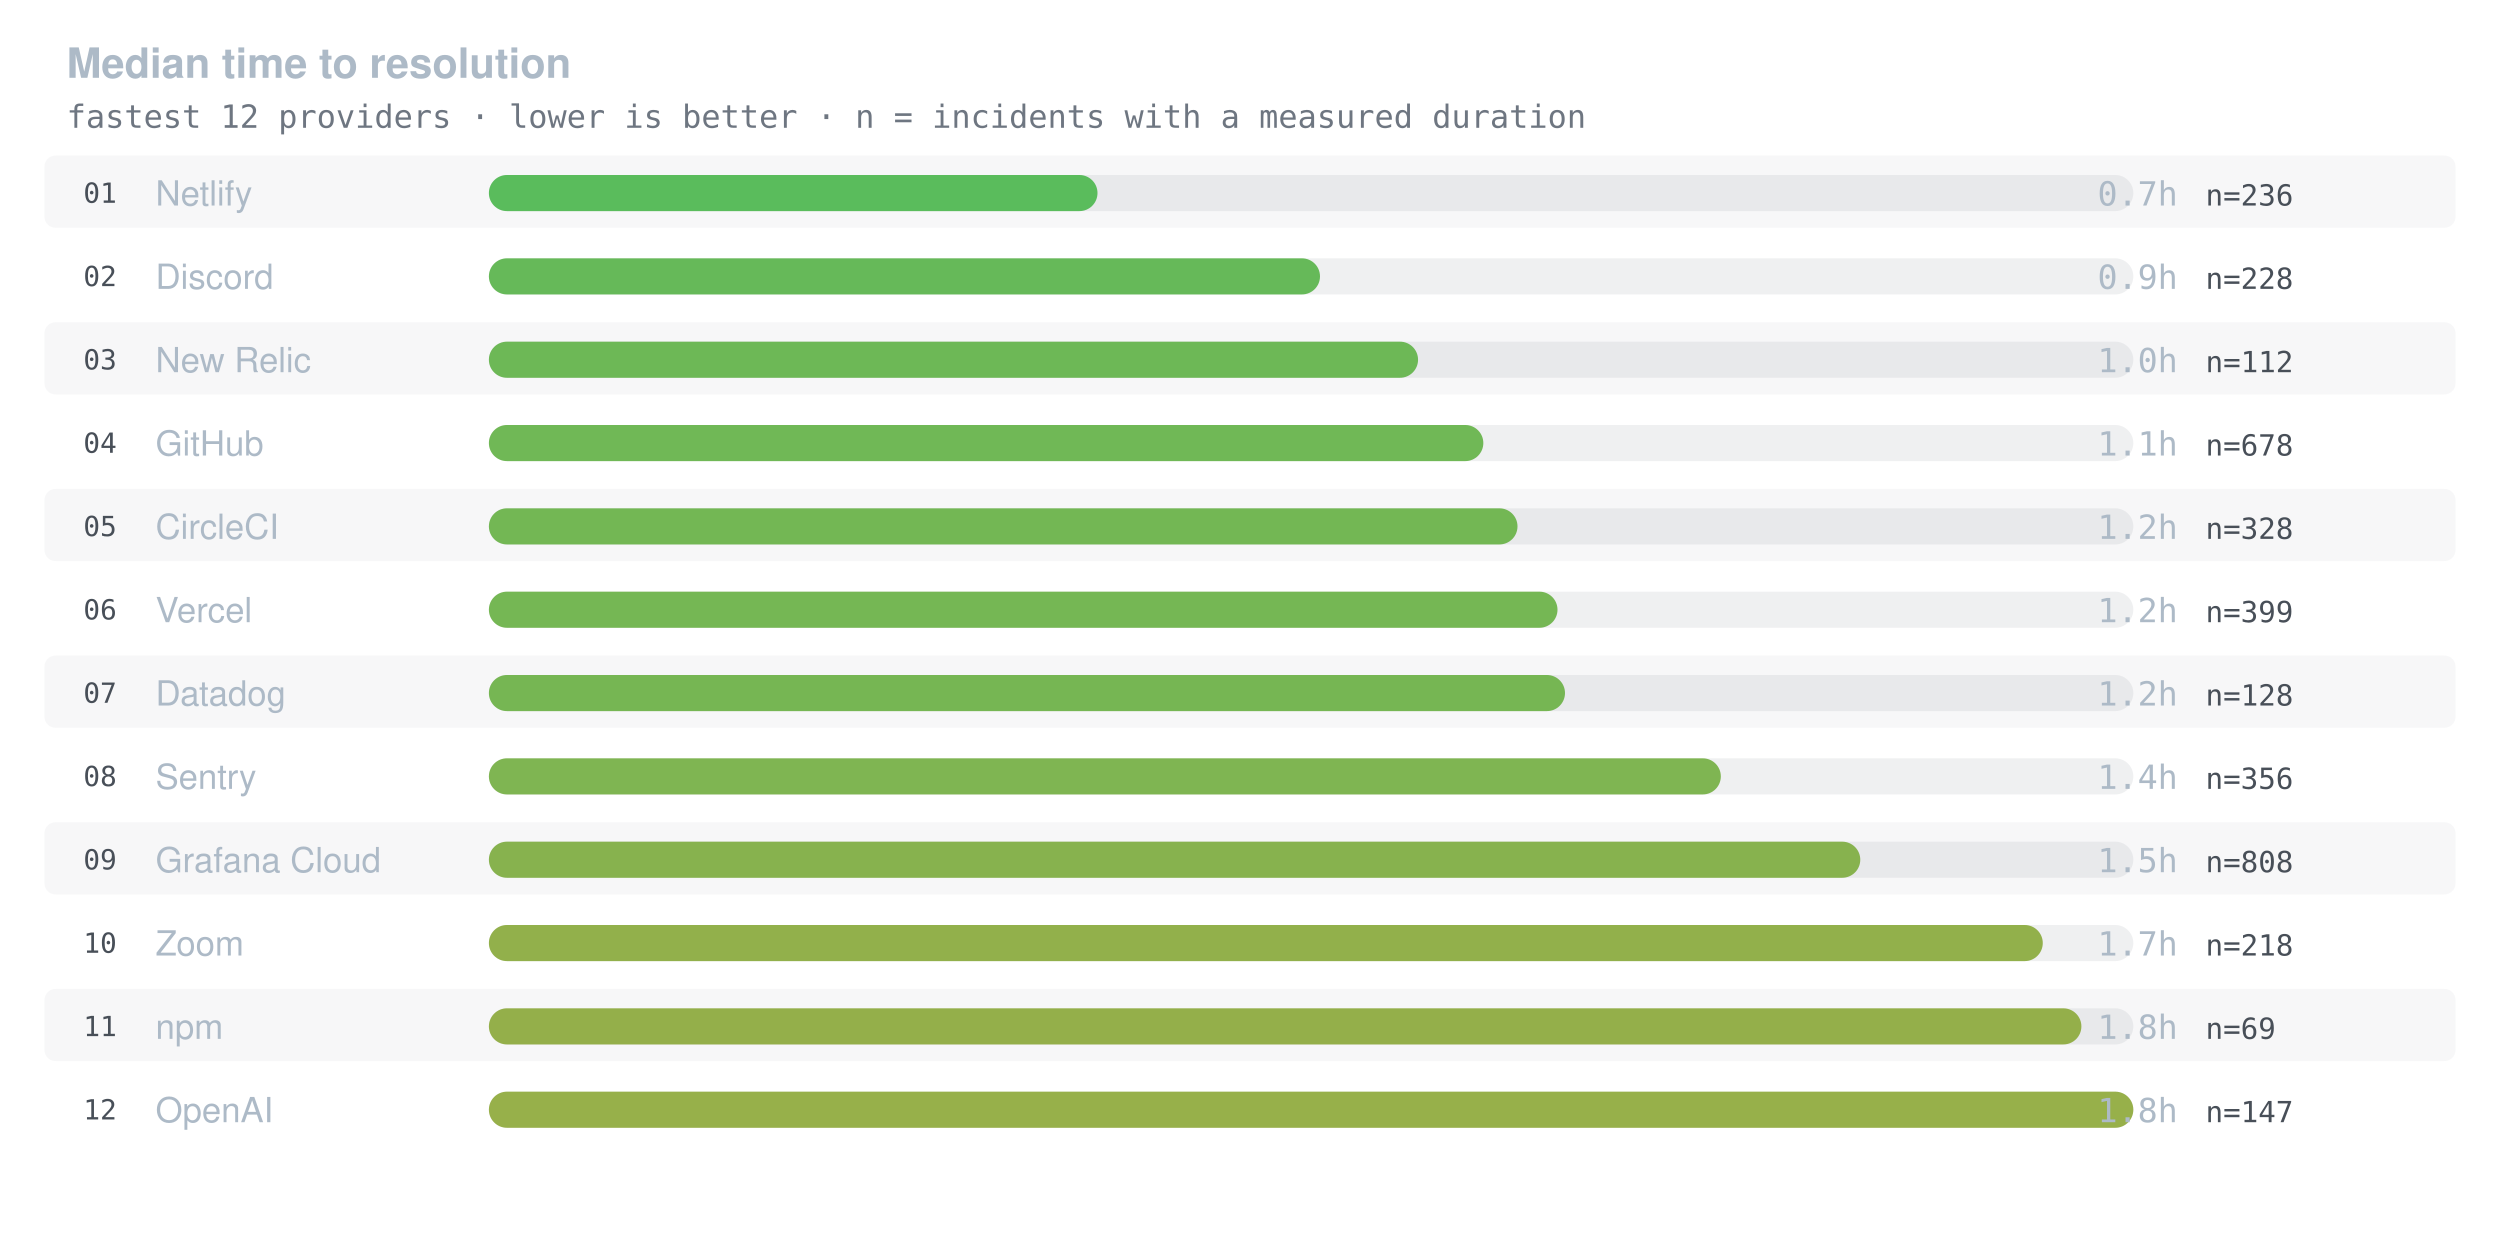
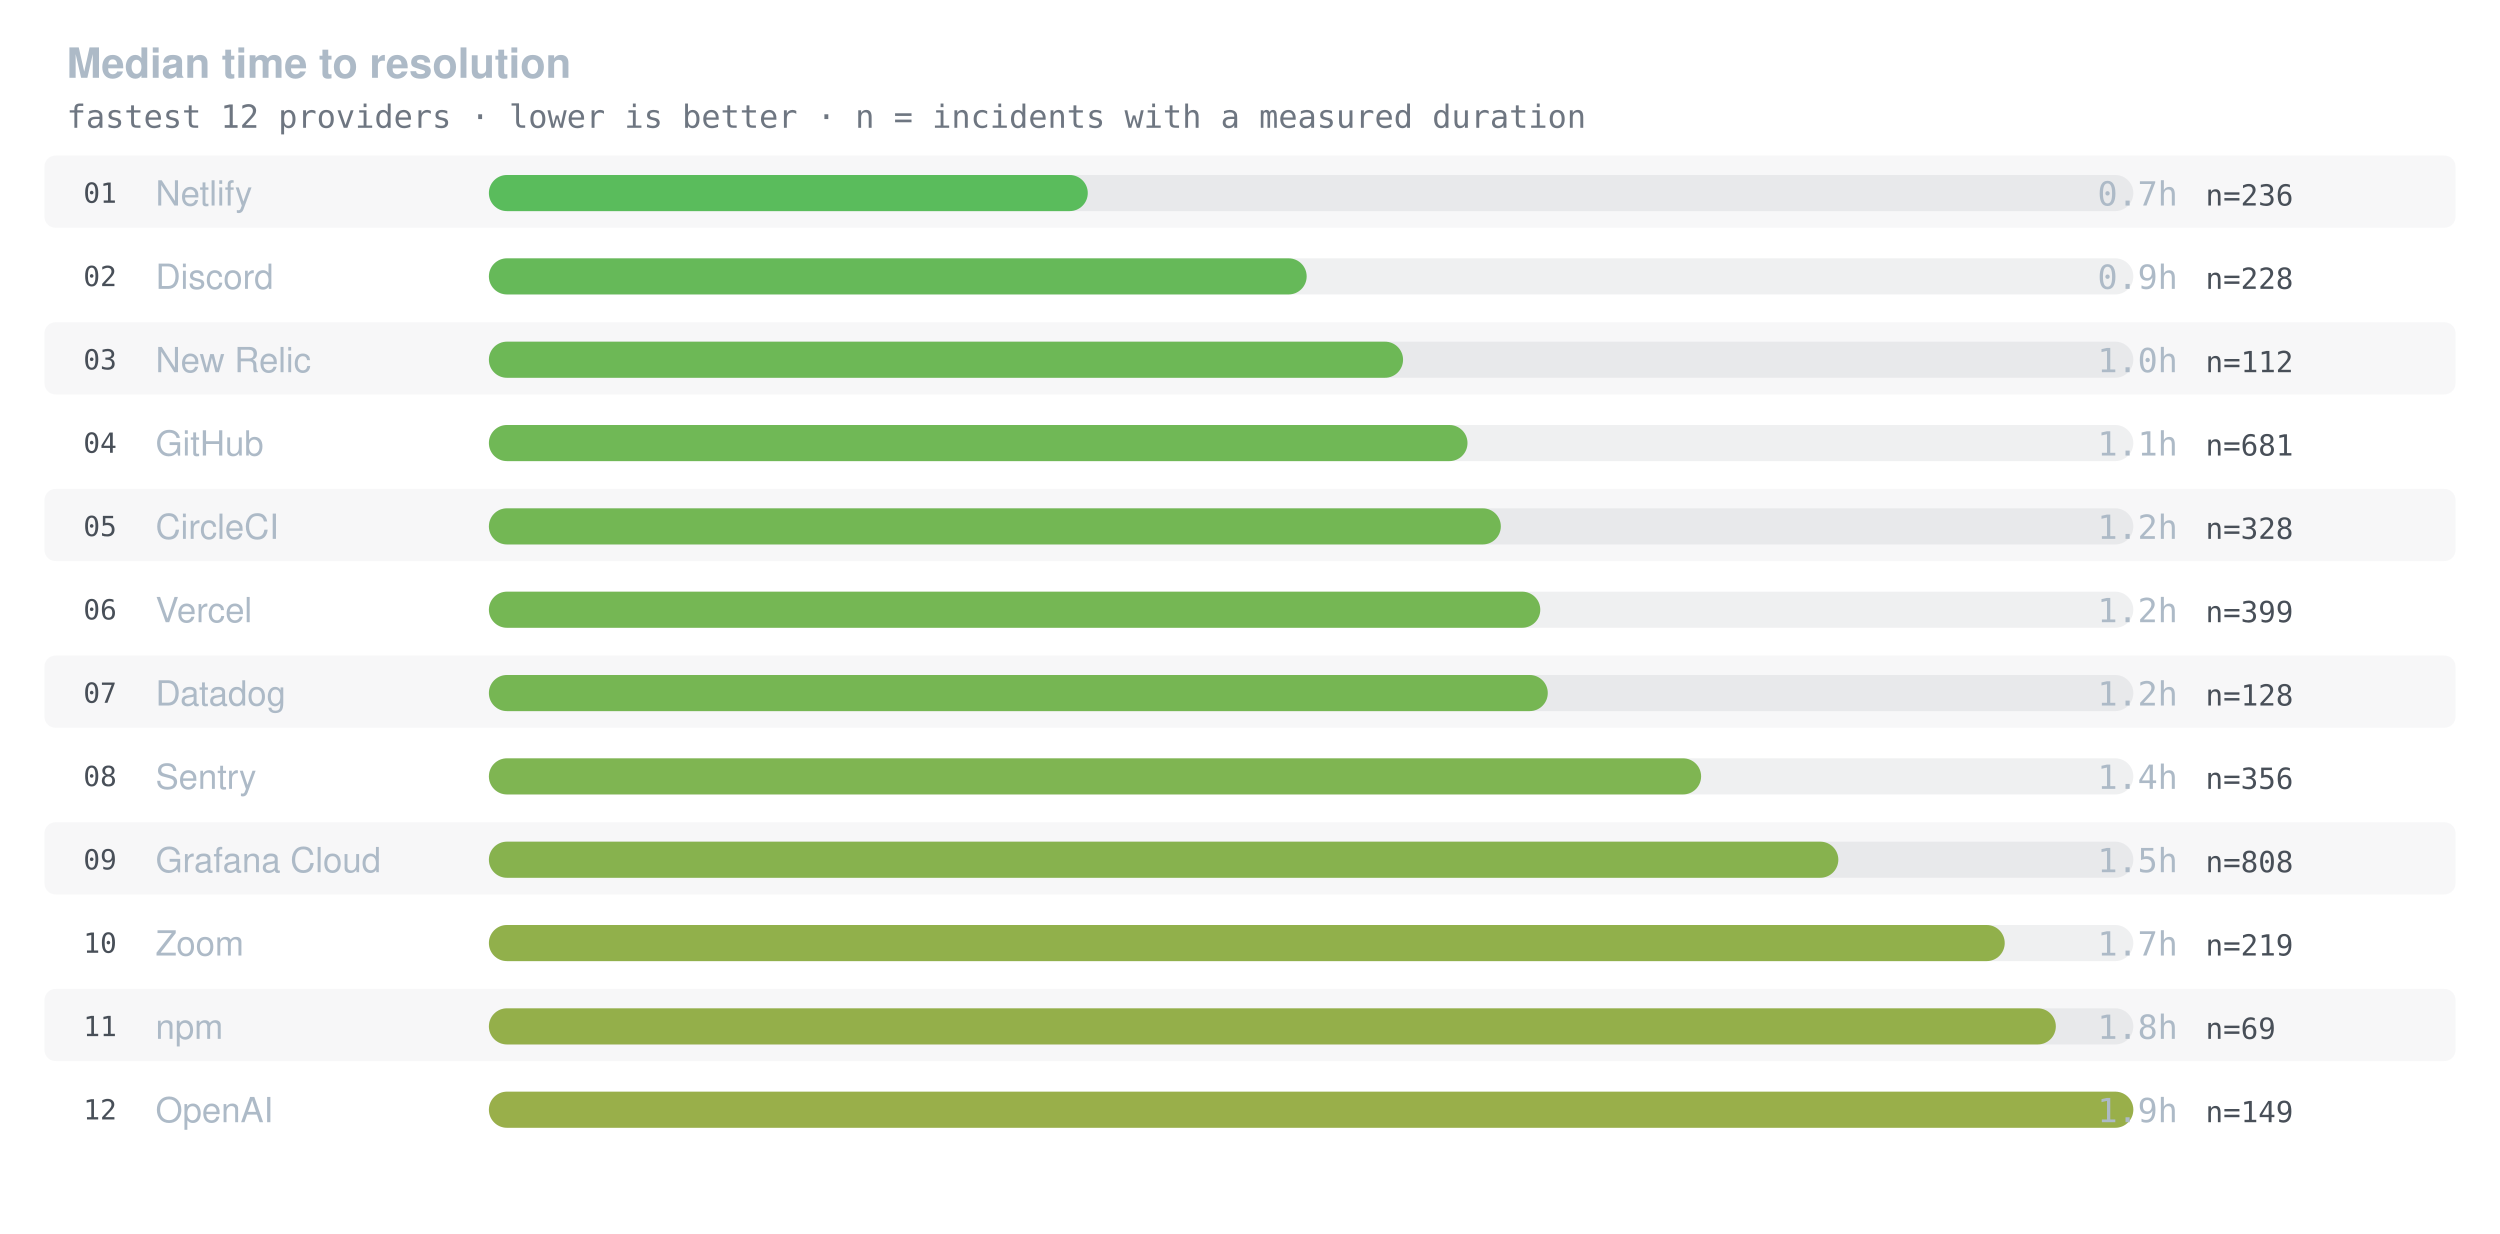
<svg xmlns="http://www.w3.org/2000/svg" viewBox="0 0 900 444" width="900" height="444" role="img">
  <text x="24" y="28" fill="#adbac7" font-size="15" font-family="-apple-system,BlinkMacSystemFont,Segoe UI,Helvetica,Arial,sans-serif" font-weight="600">Median time to resolution</text>
  <text x="24" y="46" fill="#6e7681" font-size="11.5" font-family="ui-monospace,SFMono-Regular,Menlo,Consolas,monospace">fastest 12 providers · lower is better · n = incidents with a measured duration</text>
  <rect x="16" y="56" width="868" height="26" rx="4" fill="#6e7681" opacity="0.055" />
  <text x="30" y="73" fill="#484f58" font-size="10" font-family="ui-monospace,SFMono-Regular,Menlo,Consolas,monospace">01</text>
  <text x="56" y="74" fill="#adbac7" font-size="12.5" font-family="-apple-system,BlinkMacSystemFont,Segoe UI,Helvetica,Arial,sans-serif">Netlify</text>
  <rect x="176" y="63" width="592" height="13" rx="6.5" fill="#6e7681" opacity="0.11" />
-   <rect x="176" y="63" width="219.1" height="13" rx="6.5" fill="#4ab74d" opacity="0.9" />
+   <rect x="176" y="63" width="215.6" height="13" rx="6.5" fill="#4ab74d" opacity="0.9" />
  <text x="784" y="74" fill="#adbac7" font-size="12" font-family="ui-monospace,SFMono-Regular,Menlo,Consolas,monospace" text-anchor="end">0.7h</text>
  <text x="794" y="74" fill="#484f58" font-size="10.5" font-family="ui-monospace,SFMono-Regular,Menlo,Consolas,monospace">n=236</text>
  <text x="30" y="103" fill="#484f58" font-size="10" font-family="ui-monospace,SFMono-Regular,Menlo,Consolas,monospace">02</text>
  <text x="56" y="104" fill="#adbac7" font-size="12.5" font-family="-apple-system,BlinkMacSystemFont,Segoe UI,Helvetica,Arial,sans-serif">Discord</text>
  <rect x="176" y="93" width="592" height="13" rx="6.5" fill="#6e7681" opacity="0.11" />
-   <rect x="176" y="93" width="299.2" height="13" rx="6.5" fill="#58b348" opacity="0.9" />
+   <rect x="176" y="93" width="294.4" height="13" rx="6.5" fill="#58b348" opacity="0.9" />
  <text x="784" y="104" fill="#adbac7" font-size="12" font-family="ui-monospace,SFMono-Regular,Menlo,Consolas,monospace" text-anchor="end">0.9h</text>
  <text x="794" y="104" fill="#484f58" font-size="10.5" font-family="ui-monospace,SFMono-Regular,Menlo,Consolas,monospace">n=228</text>
  <rect x="16" y="116" width="868" height="26" rx="4" fill="#6e7681" opacity="0.055" />
  <text x="30" y="133" fill="#484f58" font-size="10" font-family="ui-monospace,SFMono-Regular,Menlo,Consolas,monospace">03</text>
  <text x="56" y="134" fill="#adbac7" font-size="12.5" font-family="-apple-system,BlinkMacSystemFont,Segoe UI,Helvetica,Arial,sans-serif">New Relic</text>
  <rect x="176" y="123" width="592" height="13" rx="6.5" fill="#6e7681" opacity="0.11" />
-   <rect x="176" y="123" width="334.5" height="13" rx="6.5" fill="#5fb246" opacity="0.9" />
+   <rect x="176" y="123" width="329.1" height="13" rx="6.5" fill="#5fb246" opacity="0.9" />
  <text x="784" y="134" fill="#adbac7" font-size="12" font-family="ui-monospace,SFMono-Regular,Menlo,Consolas,monospace" text-anchor="end">1.0h</text>
  <text x="794" y="134" fill="#484f58" font-size="10.5" font-family="ui-monospace,SFMono-Regular,Menlo,Consolas,monospace">n=112</text>
  <text x="30" y="163" fill="#484f58" font-size="10" font-family="ui-monospace,SFMono-Regular,Menlo,Consolas,monospace">04</text>
  <text x="56" y="164" fill="#adbac7" font-size="12.5" font-family="-apple-system,BlinkMacSystemFont,Segoe UI,Helvetica,Arial,sans-serif">GitHub</text>
  <rect x="176" y="153" width="592" height="13" rx="6.5" fill="#6e7681" opacity="0.11" />
-   <rect x="176" y="153" width="358.0" height="13" rx="6.5" fill="#63b145" opacity="0.9" />
+   <rect x="176" y="153" width="352.3" height="13" rx="6.5" fill="#63b145" opacity="0.9" />
  <text x="784" y="164" fill="#adbac7" font-size="12" font-family="ui-monospace,SFMono-Regular,Menlo,Consolas,monospace" text-anchor="end">1.1h</text>
-   <text x="794" y="164" fill="#484f58" font-size="10.5" font-family="ui-monospace,SFMono-Regular,Menlo,Consolas,monospace">n=678</text>
+   <text x="794" y="164" fill="#484f58" font-size="10.5" font-family="ui-monospace,SFMono-Regular,Menlo,Consolas,monospace">n=681</text>
  <rect x="16" y="176" width="868" height="26" rx="4" fill="#6e7681" opacity="0.055" />
  <text x="30" y="193" fill="#484f58" font-size="10" font-family="ui-monospace,SFMono-Regular,Menlo,Consolas,monospace">05</text>
  <text x="56" y="194" fill="#adbac7" font-size="12.5" font-family="-apple-system,BlinkMacSystemFont,Segoe UI,Helvetica,Arial,sans-serif">CircleCI</text>
  <rect x="176" y="183" width="592" height="13" rx="6.5" fill="#6e7681" opacity="0.11" />
-   <rect x="176" y="183" width="370.3" height="13" rx="6.5" fill="#66b144" opacity="0.9" />
+   <rect x="176" y="183" width="364.3" height="13" rx="6.5" fill="#66b144" opacity="0.9" />
  <text x="784" y="194" fill="#adbac7" font-size="12" font-family="ui-monospace,SFMono-Regular,Menlo,Consolas,monospace" text-anchor="end">1.2h</text>
  <text x="794" y="194" fill="#484f58" font-size="10.5" font-family="ui-monospace,SFMono-Regular,Menlo,Consolas,monospace">n=328</text>
  <text x="30" y="223" fill="#484f58" font-size="10" font-family="ui-monospace,SFMono-Regular,Menlo,Consolas,monospace">06</text>
  <text x="56" y="224" fill="#adbac7" font-size="12.5" font-family="-apple-system,BlinkMacSystemFont,Segoe UI,Helvetica,Arial,sans-serif">Vercel</text>
  <rect x="176" y="213" width="592" height="13" rx="6.5" fill="#6e7681" opacity="0.11" />
-   <rect x="176" y="213" width="384.7" height="13" rx="6.5" fill="#68b043" opacity="0.9" />
+   <rect x="176" y="213" width="378.5" height="13" rx="6.5" fill="#68b043" opacity="0.9" />
  <text x="784" y="224" fill="#adbac7" font-size="12" font-family="ui-monospace,SFMono-Regular,Menlo,Consolas,monospace" text-anchor="end">1.2h</text>
  <text x="794" y="224" fill="#484f58" font-size="10.5" font-family="ui-monospace,SFMono-Regular,Menlo,Consolas,monospace">n=399</text>
  <rect x="16" y="236" width="868" height="26" rx="4" fill="#6e7681" opacity="0.055" />
  <text x="30" y="253" fill="#484f58" font-size="10" font-family="ui-monospace,SFMono-Regular,Menlo,Consolas,monospace">07</text>
  <text x="56" y="254" fill="#adbac7" font-size="12.5" font-family="-apple-system,BlinkMacSystemFont,Segoe UI,Helvetica,Arial,sans-serif">Datadog</text>
  <rect x="176" y="243" width="592" height="13" rx="6.5" fill="#6e7681" opacity="0.11" />
-   <rect x="176" y="243" width="387.4" height="13" rx="6.5" fill="#69b043" opacity="0.9" />
+   <rect x="176" y="243" width="381.2" height="13" rx="6.5" fill="#69b043" opacity="0.9" />
  <text x="784" y="254" fill="#adbac7" font-size="12" font-family="ui-monospace,SFMono-Regular,Menlo,Consolas,monospace" text-anchor="end">1.2h</text>
  <text x="794" y="254" fill="#484f58" font-size="10.5" font-family="ui-monospace,SFMono-Regular,Menlo,Consolas,monospace">n=128</text>
  <text x="30" y="283" fill="#484f58" font-size="10" font-family="ui-monospace,SFMono-Regular,Menlo,Consolas,monospace">08</text>
  <text x="56" y="284" fill="#adbac7" font-size="12.5" font-family="-apple-system,BlinkMacSystemFont,Segoe UI,Helvetica,Arial,sans-serif">Sentry</text>
  <rect x="176" y="273" width="592" height="13" rx="6.5" fill="#6e7681" opacity="0.11" />
-   <rect x="176" y="273" width="443.5" height="13" rx="6.5" fill="#73ae40" opacity="0.9" />
+   <rect x="176" y="273" width="436.4" height="13" rx="6.5" fill="#73ae40" opacity="0.9" />
  <text x="784" y="284" fill="#adbac7" font-size="12" font-family="ui-monospace,SFMono-Regular,Menlo,Consolas,monospace" text-anchor="end">1.4h</text>
  <text x="794" y="284" fill="#484f58" font-size="10.5" font-family="ui-monospace,SFMono-Regular,Menlo,Consolas,monospace">n=356</text>
  <rect x="16" y="296" width="868" height="26" rx="4" fill="#6e7681" opacity="0.055" />
  <text x="30" y="313" fill="#484f58" font-size="10" font-family="ui-monospace,SFMono-Regular,Menlo,Consolas,monospace">09</text>
  <text x="56" y="314" fill="#adbac7" font-size="12.5" font-family="-apple-system,BlinkMacSystemFont,Segoe UI,Helvetica,Arial,sans-serif">Grafana Cloud</text>
  <rect x="176" y="303" width="592" height="13" rx="6.5" fill="#6e7681" opacity="0.11" />
-   <rect x="176" y="303" width="493.7" height="13" rx="6.5" fill="#7cac3d" opacity="0.9" />
+   <rect x="176" y="303" width="485.8" height="13" rx="6.5" fill="#7cac3d" opacity="0.9" />
  <text x="784" y="314" fill="#adbac7" font-size="12" font-family="ui-monospace,SFMono-Regular,Menlo,Consolas,monospace" text-anchor="end">1.5h</text>
  <text x="794" y="314" fill="#484f58" font-size="10.5" font-family="ui-monospace,SFMono-Regular,Menlo,Consolas,monospace">n=808</text>
  <text x="30" y="343" fill="#484f58" font-size="10" font-family="ui-monospace,SFMono-Regular,Menlo,Consolas,monospace">10</text>
  <text x="56" y="344" fill="#adbac7" font-size="12.5" font-family="-apple-system,BlinkMacSystemFont,Segoe UI,Helvetica,Arial,sans-serif">Zoom</text>
  <rect x="176" y="333" width="592" height="13" rx="6.5" fill="#6e7681" opacity="0.11" />
-   <rect x="176" y="333" width="559.4" height="13" rx="6.5" fill="#88a939" opacity="0.9" />
+   <rect x="176" y="333" width="545.7" height="13" rx="6.5" fill="#87a939" opacity="0.9" />
  <text x="784" y="344" fill="#adbac7" font-size="12" font-family="ui-monospace,SFMono-Regular,Menlo,Consolas,monospace" text-anchor="end">1.7h</text>
-   <text x="794" y="344" fill="#484f58" font-size="10.5" font-family="ui-monospace,SFMono-Regular,Menlo,Consolas,monospace">n=218</text>
+   <text x="794" y="344" fill="#484f58" font-size="10.5" font-family="ui-monospace,SFMono-Regular,Menlo,Consolas,monospace">n=219</text>
  <rect x="16" y="356" width="868" height="26" rx="4" fill="#6e7681" opacity="0.055" />
  <text x="30" y="373" fill="#484f58" font-size="10" font-family="ui-monospace,SFMono-Regular,Menlo,Consolas,monospace">11</text>
  <text x="56" y="374" fill="#adbac7" font-size="12.5" font-family="-apple-system,BlinkMacSystemFont,Segoe UI,Helvetica,Arial,sans-serif">npm</text>
  <rect x="176" y="363" width="592" height="13" rx="6.5" fill="#6e7681" opacity="0.11" />
-   <rect x="176" y="363" width="573.3" height="13" rx="6.5" fill="#8ba938" opacity="0.9" />
+   <rect x="176" y="363" width="564.1" height="13" rx="6.5" fill="#8ba938" opacity="0.9" />
  <text x="784" y="374" fill="#adbac7" font-size="12" font-family="ui-monospace,SFMono-Regular,Menlo,Consolas,monospace" text-anchor="end">1.8h</text>
  <text x="794" y="374" fill="#484f58" font-size="10.5" font-family="ui-monospace,SFMono-Regular,Menlo,Consolas,monospace">n=69</text>
  <text x="30" y="403" fill="#484f58" font-size="10" font-family="ui-monospace,SFMono-Regular,Menlo,Consolas,monospace">12</text>
  <text x="56" y="404" fill="#adbac7" font-size="12.5" font-family="-apple-system,BlinkMacSystemFont,Segoe UI,Helvetica,Arial,sans-serif">OpenAI</text>
  <rect x="176" y="393" width="592" height="13" rx="6.5" fill="#6e7681" opacity="0.11" />
-   <rect x="176" y="393" width="592.0" height="13" rx="6.5" fill="#8ea837" opacity="0.9" />
-   <text x="784" y="404" fill="#adbac7" font-size="12" font-family="ui-monospace,SFMono-Regular,Menlo,Consolas,monospace" text-anchor="end">1.8h</text>
-   <text x="794" y="404" fill="#484f58" font-size="10.5" font-family="ui-monospace,SFMono-Regular,Menlo,Consolas,monospace">n=147</text>
+   <rect x="176" y="393" width="592.0" height="13" rx="6.5" fill="#90a737" opacity="0.9" />
+   <text x="784" y="404" fill="#adbac7" font-size="12" font-family="ui-monospace,SFMono-Regular,Menlo,Consolas,monospace" text-anchor="end">1.9h</text>
+   <text x="794" y="404" fill="#484f58" font-size="10.5" font-family="ui-monospace,SFMono-Regular,Menlo,Consolas,monospace">n=149</text>
</svg>
